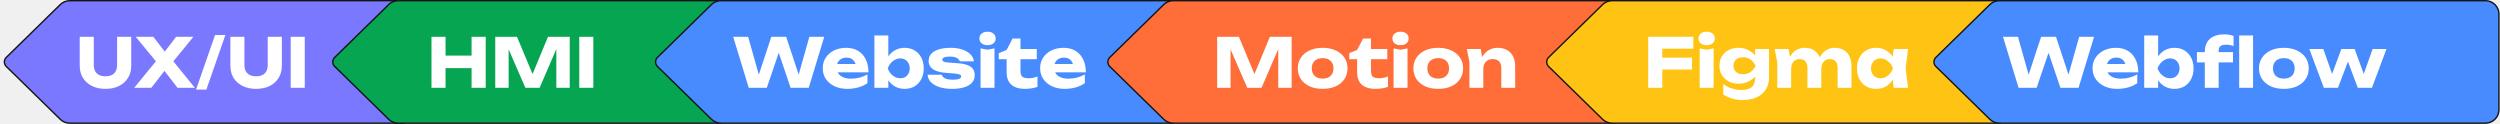
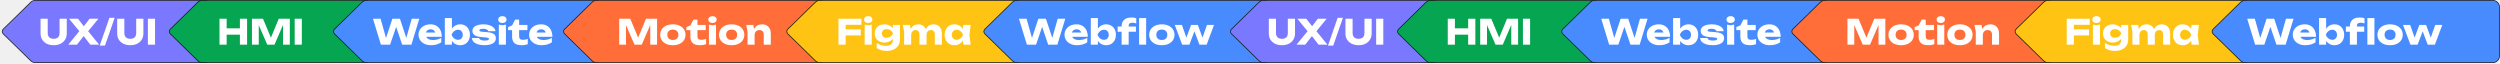
- <svg xmlns="http://www.w3.org/2000/svg" width="3532" height="175" viewBox="0 0 3532 175" fill="none">
-   <path d="M567.38 1.002L98.471 1.002C93.659 1.002 89.033 2.827 85.52 6.099L85.184 6.42L8.878 81.068C5.27 84.598 5.27 90.406 8.878 93.936L85.184 168.584C88.735 172.057 93.504 174.002 98.471 174.002H567.38C577.873 174.002 586.38 165.495 586.38 155.002V20.002L586.374 19.512C586.114 9.245 577.709 1.002 567.38 1.002Z" fill="#7A78FF" stroke="#141414" stroke-width="2" />
+ <svg xmlns="http://www.w3.org/2000/svg" width="6943" height="175" viewBox="0 0 6943 175" fill="none">
+   <path d="M567.38 1.002L98.471 1.002C93.504 1.002 88.735 2.947 85.184 6.42L8.878 81.068C5.27 84.598 5.27 90.406 8.878 93.936L85.184 168.584C88.735 172.057 93.504 174.002 98.471 174.002H567.38C577.873 174.002 586.38 165.495 586.38 155.002V20.002C586.38 9.509 577.873 1.002 567.38 1.002Z" fill="#7A78FF" stroke="#141414" stroke-width="2" />
  <path d="M132.512 91.842C132.512 95.106 133.12 97.954 134.336 100.386C135.616 102.754 137.472 104.578 139.904 105.858C142.4 107.138 145.44 107.778 149.024 107.778C152.672 107.778 155.712 107.138 158.144 105.858C160.576 104.578 162.4 102.754 163.616 100.386C164.832 97.954 165.44 95.106 165.44 91.842V52.002H185.408V92.802C185.408 99.394 183.872 105.154 180.8 110.082C177.792 114.946 173.568 118.754 168.128 121.506C162.688 124.194 156.32 125.538 149.024 125.538C141.792 125.538 135.424 124.194 129.92 121.506C124.48 118.754 120.224 114.946 117.152 110.082C114.144 105.154 112.64 99.394 112.64 92.802V52.002H132.512V91.842ZM239.94 92.61V80.514L275.268 124.002H250.788L227.46 93.858H237.252L213.828 124.002H189.636L225.156 80.61V92.514L191.748 52.002H216.612L237.732 79.266H227.94L248.772 52.002H273.252L239.94 92.61ZM303.854 49.41H318.446L291.566 126.594H276.974L303.854 49.41ZM345.324 91.842C345.324 95.106 345.932 97.954 347.148 100.386C348.428 102.754 350.284 104.578 352.716 105.858C355.212 107.138 358.252 107.778 361.836 107.778C365.484 107.778 368.524 107.138 370.956 105.858C373.388 104.578 375.212 102.754 376.428 100.386C377.644 97.954 378.252 95.106 378.252 91.842V52.002H398.22V92.802C398.22 99.394 396.684 105.154 393.612 110.082C390.604 114.946 386.38 118.754 380.94 121.506C375.5 124.194 369.132 125.538 361.836 125.538C354.604 125.538 348.236 124.194 342.732 121.506C337.292 118.754 333.036 114.946 329.964 110.082C326.956 105.154 325.452 99.394 325.452 92.802V52.002H345.324V91.842ZM410.694 52.002L430.566 52.002V124.002H410.694V52.002Z" fill="white" />
-   <path d="M1014.38 1.002L562.479 1.002C557.668 1.002 553.041 2.827 549.528 6.099L549.192 6.42L472.887 81.068C469.278 84.598 469.277 90.406 472.886 93.936L549.192 168.584C552.743 172.057 557.513 174.002 562.479 174.002H1014.38C1024.87 174.002 1033.38 165.495 1033.38 155.002V20.002C1033.38 9.509 1024.87 1.002 1014.38 1.002Z" fill="#05A552" stroke="#141414" stroke-width="2" />
+   <path d="M1014.38 1.002L562.479 1.002C557.513 1.002 552.743 2.947 549.192 6.42L472.887 81.068C469.278 84.598 469.278 90.406 472.887 93.936L549.192 168.584C552.743 172.057 557.513 174.002 562.479 174.002H1014.38C1024.87 174.002 1033.38 165.495 1033.38 155.002V20.002C1033.38 9.509 1024.87 1.002 1014.38 1.002Z" fill="#05A552" stroke="#141414" stroke-width="2" />
  <path d="M609.6 52.002H629.472V124.002H609.6V52.002ZM666.24 52.002H686.208V124.002H666.24V52.002ZM620.736 78.594H674.496V96.258H620.736V78.594ZM804.91 52.002V124.002H785.998V59.106L790.222 59.586L762.382 124.002H742.222L714.286 59.778L718.606 59.298V124.002H699.694V52.002H730.414L756.238 113.826H748.558L774.19 52.002H804.91ZM818.381 52.002H838.253V124.002H818.381V52.002Z" fill="white" />
-   <path d="M1653.88 1.002L1018.48 1.002C1013.67 1.002 1009.04 2.827 1005.53 6.099L1005.19 6.42L928.888 81.068C925.279 84.598 925.278 90.406 928.887 93.936L1005.19 168.584C1008.74 172.057 1013.51 174.002 1018.48 174.002H1653.88C1664.37 174.002 1672.88 165.495 1672.88 155.002V20.002C1672.88 9.509 1664.37 1.002 1653.88 1.002Z" fill="#478BFF" stroke="#141414" stroke-width="2" />
+   <path d="M1653.88 1.002L1018.48 1.002C1013.51 1.002 1008.74 2.947 1005.19 6.42L928.888 81.068C925.279 84.598 925.279 90.406 928.888 93.936L1005.19 168.584C1008.74 172.057 1013.51 174.002 1018.48 174.002H1018.48H1653.88C1664.37 174.002 1672.88 165.495 1672.88 155.002V20.002C1672.88 9.509 1664.37 1.002 1653.88 1.002Z" fill="#478BFF" stroke="#141414" stroke-width="2" />
  <path d="M1131.74 115.554H1125.5L1143.46 52.002H1164.48L1142.59 124.002H1116.96L1096.13 62.562H1104.29L1083.36 124.002H1057.82L1035.84 52.002H1056.96L1074.91 115.554L1068.77 115.458L1089.7 52.002H1110.72L1131.74 115.554ZM1197.01 125.538C1190.35 125.538 1184.4 124.322 1179.15 121.89C1173.97 119.458 1169.87 116.066 1166.87 111.714C1163.86 107.298 1162.35 102.178 1162.35 96.354C1162.35 90.658 1163.79 85.666 1166.67 81.378C1169.55 77.026 1173.49 73.634 1178.48 71.202C1183.54 68.77 1189.23 67.554 1195.57 67.554C1202.16 67.554 1207.76 68.994 1212.37 71.874C1217.04 74.69 1220.63 78.69 1223.12 83.874C1225.68 89.058 1226.96 95.17 1226.96 102.21H1178.19V90.402H1215.92L1209.49 94.53C1209.23 91.714 1208.53 89.346 1207.38 87.426C1206.23 85.442 1204.69 83.938 1202.77 82.914C1200.91 81.89 1198.67 81.378 1196.05 81.378C1193.17 81.378 1190.71 81.954 1188.66 83.106C1186.61 84.258 1185.01 85.858 1183.86 87.906C1182.71 89.89 1182.13 92.226 1182.13 94.914C1182.13 98.37 1182.9 101.314 1184.43 103.746C1186.03 106.114 1188.34 107.938 1191.35 109.218C1194.42 110.498 1198.16 111.138 1202.58 111.138C1206.61 111.138 1210.61 110.626 1214.58 109.602C1218.61 108.514 1222.26 107.01 1225.52 105.09V117.57C1221.75 120.13 1217.43 122.114 1212.56 123.522C1207.76 124.866 1202.58 125.538 1197.01 125.538ZM1235.35 50.082H1255.03V85.122L1252.44 90.114V103.938L1255.03 108.738V124.002H1235.35V50.082ZM1248.69 96.642C1249.59 90.69 1251.35 85.57 1253.97 81.282C1256.6 76.93 1259.96 73.57 1264.05 71.202C1268.21 68.77 1272.85 67.554 1277.97 67.554C1283.35 67.554 1288.05 68.77 1292.09 71.202C1296.18 73.634 1299.35 77.026 1301.59 81.378C1303.89 85.73 1305.05 90.818 1305.05 96.642C1305.05 102.338 1303.89 107.394 1301.59 111.81C1299.35 116.162 1296.18 119.554 1292.09 121.986C1288.05 124.354 1283.35 125.538 1277.97 125.538C1272.79 125.538 1268.15 124.354 1264.05 121.986C1259.96 119.554 1256.6 116.162 1253.97 111.81C1251.35 107.458 1249.59 102.402 1248.69 96.642ZM1285.27 96.642C1285.27 93.89 1284.69 91.458 1283.54 89.346C1282.45 87.234 1280.92 85.57 1278.93 84.354C1276.95 83.138 1274.65 82.53 1272.02 82.53C1269.4 82.53 1266.9 83.138 1264.53 84.354C1262.17 85.57 1260.09 87.234 1258.29 89.346C1256.5 91.458 1255.13 93.89 1254.17 96.642C1255.13 99.33 1256.5 101.73 1258.29 103.842C1260.09 105.954 1262.17 107.618 1264.53 108.834C1266.9 109.986 1269.4 110.562 1272.02 110.562C1274.65 110.562 1276.95 109.986 1278.93 108.834C1280.92 107.618 1282.45 105.954 1283.54 103.842C1284.69 101.73 1285.27 99.33 1285.27 96.642ZM1377.09 106.146C1377.09 110.37 1375.81 113.922 1373.25 116.802C1370.69 119.682 1367.04 121.858 1362.31 123.33C1357.57 124.802 1351.87 125.538 1345.22 125.538C1338.37 125.538 1332.35 124.706 1327.17 123.042C1322.05 121.378 1318.05 119.042 1315.17 116.034C1312.29 113.026 1310.75 109.538 1310.56 105.57H1330.43C1330.88 107.042 1331.75 108.322 1333.03 109.41C1334.37 110.434 1336.13 111.234 1338.31 111.81C1340.48 112.322 1343.07 112.578 1346.08 112.578C1349.99 112.578 1352.93 112.194 1354.91 111.426C1356.96 110.658 1357.99 109.506 1357.99 107.97C1357.99 106.754 1357.22 105.858 1355.68 105.282C1354.15 104.642 1351.52 104.162 1347.81 103.842L1338.11 103.074C1331.65 102.626 1326.5 101.666 1322.66 100.194C1318.88 98.658 1316.16 96.706 1314.5 94.338C1312.83 91.906 1312 89.154 1312 86.082C1312 81.922 1313.28 78.498 1315.84 75.81C1318.47 73.058 1322.08 71.01 1326.69 69.666C1331.36 68.258 1336.8 67.554 1343.01 67.554C1349.15 67.554 1354.63 68.354 1359.43 69.954C1364.23 71.554 1368.07 73.794 1370.95 76.674C1373.83 79.49 1375.49 82.818 1375.94 86.658H1356.07C1355.75 85.442 1355.04 84.354 1353.95 83.394C1352.87 82.37 1351.36 81.538 1349.44 80.898C1347.52 80.258 1345.06 79.938 1342.05 79.938C1338.53 79.938 1335.84 80.322 1333.99 81.09C1332.19 81.858 1331.3 82.946 1331.3 84.354C1331.3 85.442 1331.84 86.306 1332.93 86.946C1334.08 87.586 1336.19 88.034 1339.27 88.29L1352.03 89.25C1358.37 89.634 1363.36 90.562 1367.01 92.034C1370.66 93.442 1373.25 95.33 1374.79 97.698C1376.32 100.066 1377.09 102.882 1377.09 106.146ZM1385.35 68.322L1395.24 70.242L1405.03 68.322V124.002H1385.35V68.322ZM1395.14 63.81C1391.75 63.81 1389 62.978 1386.89 61.314C1384.77 59.586 1383.72 57.25 1383.72 54.306C1383.72 51.426 1384.77 49.122 1386.89 47.394C1389 45.666 1391.75 44.802 1395.14 44.802C1398.66 44.802 1401.45 45.666 1403.49 47.394C1405.61 49.122 1406.66 51.426 1406.66 54.306C1406.66 57.25 1405.61 59.586 1403.49 61.314C1401.45 62.978 1398.66 63.81 1395.14 63.81ZM1411.02 83.682V75.138L1422.16 70.626L1430.6 54.402H1441.74V69.186H1464.78V83.682H1441.74V99.81C1441.74 103.778 1442.54 106.562 1444.14 108.162C1445.74 109.762 1448.65 110.562 1452.88 110.562C1455.56 110.562 1457.93 110.338 1459.98 109.89C1462.09 109.378 1464.01 108.738 1465.74 107.97V122.754C1463.82 123.458 1461.29 124.098 1458.16 124.674C1455.02 125.25 1451.79 125.538 1448.46 125.538C1442.38 125.538 1437.39 124.61 1433.48 122.754C1429.64 120.898 1426.8 118.242 1424.94 114.786C1423.08 111.266 1422.16 107.17 1422.16 102.498V83.682H1411.02ZM1504.14 125.538C1497.48 125.538 1491.53 124.322 1486.28 121.89C1481.1 119.458 1477 116.066 1473.99 111.714C1470.98 107.298 1469.48 102.178 1469.48 96.354C1469.48 90.658 1470.92 85.666 1473.8 81.378C1476.68 77.026 1480.62 73.634 1485.61 71.202C1490.66 68.77 1496.36 67.554 1502.7 67.554C1509.29 67.554 1514.89 68.994 1519.5 71.874C1524.17 74.69 1527.75 78.69 1530.25 83.874C1532.81 89.058 1534.09 95.17 1534.09 102.21H1485.32V90.402H1523.05L1516.62 94.53C1516.36 91.714 1515.66 89.346 1514.5 87.426C1513.35 85.442 1511.82 83.938 1509.9 82.914C1508.04 81.89 1505.8 81.378 1503.18 81.378C1500.3 81.378 1497.83 81.954 1495.78 83.106C1493.74 84.258 1492.14 85.858 1490.98 87.906C1489.83 89.89 1489.26 92.226 1489.26 94.914C1489.26 98.37 1490.02 101.314 1491.56 103.746C1493.16 106.114 1495.46 107.938 1498.47 109.218C1501.54 110.498 1505.29 111.138 1509.7 111.138C1513.74 111.138 1517.74 110.626 1521.7 109.602C1525.74 108.514 1529.38 107.01 1532.65 105.09V117.57C1528.87 120.13 1524.55 122.114 1519.69 123.522C1514.89 124.866 1509.7 125.538 1504.14 125.538Z" fill="white" />
-   <path d="M2276.38 1L1657.48 1C1652.67 1 1648.04 2.825 1644.53 6.097L1644.19 6.418L1567.89 81.066C1564.28 84.596 1564.28 90.404 1567.89 93.934L1644.19 168.582C1647.74 172.055 1652.51 174 1657.48 174H2276.38C2286.87 174 2295.38 165.493 2295.38 155V20C2295.38 9.507 2286.87 1 2276.38 1Z" fill="#FF6D39" stroke="#141414" stroke-width="2" />
+   <path d="M2276.38 1L1657.48 1C1652.51 1 1647.74 2.945 1644.19 6.418L1567.89 81.066C1564.28 84.596 1564.28 90.404 1567.89 93.934L1644.19 168.582C1647.74 172.055 1652.51 174 1657.48 174H2276.38C2286.87 174 2295.38 165.493 2295.38 155V20C2295.38 9.507 2286.87 1 2276.38 1Z" fill="#FF6D39" stroke="#141414" stroke-width="2" />
  <path d="M1824.82 52V124H1805.9V59.104L1810.13 59.584L1782.29 124H1762.13L1734.19 59.776L1738.51 59.296V124H1719.6V52H1750.32L1776.14 113.824H1768.46L1794.1 52H1824.82ZM1868.65 125.536C1861.61 125.536 1855.46 124.352 1850.21 121.984C1844.97 119.552 1840.87 116.16 1837.93 111.808C1834.98 107.392 1833.51 102.336 1833.51 96.64C1833.51 90.816 1834.98 85.728 1837.93 81.376C1840.87 77.024 1844.97 73.632 1850.21 71.2C1855.46 68.768 1861.61 67.552 1868.65 67.552C1875.62 67.552 1881.73 68.768 1886.98 71.2C1892.29 73.632 1896.42 77.024 1899.37 81.376C1902.31 85.728 1903.78 90.816 1903.78 96.64C1903.78 102.336 1902.31 107.392 1899.37 111.808C1896.42 116.16 1892.29 119.552 1886.98 121.984C1881.73 124.352 1875.62 125.536 1868.65 125.536ZM1868.65 111.04C1871.85 111.04 1874.57 110.464 1876.81 109.312C1879.11 108.16 1880.87 106.496 1882.09 104.32C1883.3 102.144 1883.91 99.584 1883.91 96.64C1883.91 93.568 1883.3 90.976 1882.09 88.864C1880.87 86.688 1879.11 85.024 1876.81 83.872C1874.57 82.72 1871.85 82.144 1868.65 82.144C1865.45 82.144 1862.69 82.72 1860.39 83.872C1858.09 85.024 1856.33 86.688 1855.11 88.864C1853.89 90.976 1853.29 93.536 1853.29 96.544C1853.29 99.552 1853.89 102.144 1855.11 104.32C1856.33 106.496 1858.09 108.16 1860.39 109.312C1862.69 110.464 1865.45 111.04 1868.65 111.04ZM1906.21 83.68V75.136L1917.34 70.624L1925.79 54.4H1936.93V69.184H1959.97V83.68H1936.93V99.808C1936.93 103.776 1937.73 106.56 1939.33 108.16C1940.93 109.76 1943.84 110.56 1948.06 110.56C1950.75 110.56 1953.12 110.336 1955.17 109.888C1957.28 109.376 1959.2 108.736 1960.93 107.968V122.752C1959.01 123.456 1956.48 124.096 1953.34 124.672C1950.21 125.248 1946.97 125.536 1943.65 125.536C1937.57 125.536 1932.57 124.608 1928.67 122.752C1924.83 120.896 1921.98 118.24 1920.13 114.784C1918.27 111.264 1917.34 107.168 1917.34 102.496V83.68H1906.21ZM1968.85 68.32L1978.74 70.24L1988.53 68.32V124H1968.85V68.32ZM1978.64 63.808C1975.25 63.808 1972.5 62.976 1970.39 61.312C1968.27 59.584 1967.22 57.248 1967.22 54.304C1967.22 51.424 1968.27 49.12 1970.39 47.392C1972.5 45.664 1975.25 44.8 1978.64 44.8C1982.16 44.8 1984.95 45.664 1986.99 47.392C1989.11 49.12 1990.16 51.424 1990.16 54.304C1990.16 57.248 1989.11 59.584 1986.99 61.312C1984.95 62.976 1982.16 63.808 1978.64 63.808ZM2031.96 125.536C2024.92 125.536 2018.78 124.352 2013.53 121.984C2008.28 119.552 2004.18 116.16 2001.24 111.808C1998.3 107.392 1996.82 102.336 1996.82 96.64C1996.82 90.816 1998.3 85.728 2001.24 81.376C2004.18 77.024 2008.28 73.632 2013.53 71.2C2018.78 68.768 2024.92 67.552 2031.96 67.552C2038.94 67.552 2045.05 68.768 2050.3 71.2C2055.61 73.632 2059.74 77.024 2062.68 81.376C2065.62 85.728 2067.1 90.816 2067.1 96.64C2067.1 102.336 2065.62 107.392 2062.68 111.808C2059.74 116.16 2055.61 119.552 2050.3 121.984C2045.05 124.352 2038.94 125.536 2031.96 125.536ZM2031.96 111.04C2035.16 111.04 2037.88 110.464 2040.12 109.312C2042.42 108.16 2044.18 106.496 2045.4 104.32C2046.62 102.144 2047.22 99.584 2047.22 96.64C2047.22 93.568 2046.62 90.976 2045.4 88.864C2044.18 86.688 2042.42 85.024 2040.12 83.872C2037.88 82.72 2035.16 82.144 2031.96 82.144C2028.76 82.144 2026.01 82.72 2023.7 83.872C2021.4 85.024 2019.64 86.688 2018.42 88.864C2017.21 90.976 2016.6 93.536 2016.6 96.544C2016.6 99.552 2017.21 102.144 2018.42 104.32C2019.64 106.496 2021.4 108.16 2023.7 109.312C2026.01 110.464 2028.76 111.04 2031.96 111.04ZM2072.38 69.184H2092.06L2095.62 91.072V124H2076.03V88.096L2072.38 69.184ZM2115.78 67.552C2121.02 67.552 2125.5 68.608 2129.22 70.72C2132.93 72.832 2135.74 75.808 2137.66 79.648C2139.65 83.488 2140.64 88.032 2140.64 93.28V124H2121.06V96.16C2121.06 92.064 2120 88.928 2117.89 86.752C2115.84 84.576 2112.86 83.488 2108.96 83.488C2106.27 83.488 2103.9 84.064 2101.86 85.216C2099.87 86.368 2098.34 88 2097.25 90.112C2096.16 92.224 2095.62 94.72 2095.62 97.6L2089.57 94.432C2090.34 88.608 2091.97 83.712 2094.46 79.744C2096.96 75.712 2100.03 72.672 2103.68 70.624C2107.33 68.576 2111.36 67.552 2115.78 67.552Z" fill="white" />
-   <path d="M2821.38 1.002L2277.48 1.002C2272.67 1.002 2268.04 2.827 2264.53 6.099L2264.19 6.42L2187.89 81.068C2184.28 84.598 2184.28 90.406 2187.89 93.936L2264.19 168.584C2267.74 172.057 2272.51 174.002 2277.48 174.002H2821.38L2821.87 173.996C2832.14 173.736 2840.38 165.331 2840.38 155.002V20.002C2840.38 9.509 2831.87 1.002 2821.38 1.002Z" fill="#FFC413" stroke="#141414" stroke-width="2" />
+   <path d="M2821.38 1.002L2277.48 1.002C2272.51 1.002 2267.74 2.947 2264.19 6.42L2187.89 81.068C2184.28 84.598 2184.28 90.406 2187.89 93.936L2264.19 168.584C2267.74 172.057 2272.51 174.002 2277.48 174.002H2821.38C2831.87 174.002 2840.38 165.495 2840.38 155.002V20.002C2840.38 9.509 2831.87 1.002 2821.38 1.002Z" fill="#FFC413" stroke="#141414" stroke-width="2" />
  <path d="M2338.3 81.474H2390.52V98.274H2338.3V81.474ZM2392.34 52.002V68.802H2338.97L2348.47 59.298V124.002H2328.6V52.002H2392.34ZM2401.32 68.322L2411.21 70.242L2421 68.322V124.002H2401.32V68.322ZM2411.11 63.81C2407.72 63.81 2404.97 62.978 2402.85 61.314C2400.74 59.586 2399.69 57.25 2399.69 54.306C2399.69 51.426 2400.74 49.122 2402.85 47.394C2404.97 45.666 2407.72 44.802 2411.11 44.802C2414.63 44.802 2417.41 45.666 2419.46 47.394C2421.57 49.122 2422.63 51.426 2422.63 54.306C2422.63 57.25 2421.57 59.586 2419.46 61.314C2417.41 62.978 2414.63 63.81 2411.11 63.81ZM2479.69 110.178V100.866L2480.36 98.562V85.122L2479.69 83.106V69.186H2499.28V109.41C2499.28 116.13 2497.71 121.89 2494.57 126.69C2491.44 131.49 2487.05 135.138 2481.42 137.634C2475.85 140.13 2469.26 141.378 2461.64 141.378C2456.59 141.378 2451.88 140.706 2447.53 139.362C2443.24 138.082 2438.96 136.162 2434.67 133.602V118.818C2438.64 121.762 2442.8 123.874 2447.15 125.154C2451.56 126.498 2455.98 127.17 2460.4 127.17C2466.67 127.17 2471.44 125.826 2474.7 123.138C2478.03 120.45 2479.69 116.13 2479.69 110.178ZM2456.17 118.242C2450.99 118.242 2446.38 117.186 2442.35 115.074C2438.32 112.962 2435.12 110.018 2432.75 106.242C2430.44 102.402 2429.29 97.954 2429.29 92.898C2429.29 87.778 2430.44 83.33 2432.75 79.554C2435.12 75.778 2438.32 72.834 2442.35 70.722C2446.38 68.61 2450.99 67.554 2456.17 67.554C2460.01 67.554 2463.53 68.162 2466.73 69.378C2469.93 70.53 2472.78 72.098 2475.28 74.082C2477.77 76.002 2479.85 78.114 2481.52 80.418C2483.24 82.658 2484.56 84.898 2485.45 87.138C2486.35 89.378 2486.8 91.362 2486.8 93.09C2486.8 95.458 2486.09 98.082 2484.68 100.962C2483.34 103.842 2481.36 106.594 2478.73 109.218C2476.11 111.842 2472.88 114.018 2469.04 115.746C2465.26 117.41 2460.97 118.242 2456.17 118.242ZM2462.8 104.898C2466.57 104.898 2469.93 103.906 2472.88 101.922C2475.82 99.938 2478.32 96.93 2480.36 92.898C2478.25 88.802 2475.72 85.794 2472.78 83.874C2469.84 81.89 2466.51 80.898 2462.8 80.898C2459.98 80.898 2457.52 81.378 2455.4 82.338C2453.36 83.298 2451.79 84.706 2450.7 86.562C2449.61 88.354 2449.07 90.466 2449.07 92.898C2449.07 95.266 2449.61 97.378 2450.7 99.234C2451.79 101.026 2453.36 102.434 2455.4 103.458C2457.45 104.418 2459.92 104.898 2462.8 104.898ZM2507.29 69.186H2526.97L2530.52 91.074V124.002H2510.94V88.098L2507.29 69.186ZM2549.43 67.554C2554.49 67.554 2558.78 68.61 2562.3 70.722C2565.82 72.834 2568.5 75.81 2570.36 79.65C2572.22 83.49 2573.14 88.034 2573.14 93.282V124.002H2553.56V96.162C2553.56 92.066 2552.63 88.93 2550.78 86.754C2548.92 84.578 2546.23 83.49 2542.71 83.49C2540.22 83.49 2538.04 84.066 2536.18 85.218C2534.39 86.37 2532.98 88.002 2531.96 90.114C2531 92.226 2530.52 94.722 2530.52 97.602L2524.47 94.434C2525.24 88.61 2526.81 83.714 2529.18 79.746C2531.54 75.714 2534.46 72.674 2537.91 70.626C2541.43 68.578 2545.27 67.554 2549.43 67.554ZM2591.96 67.554C2597.02 67.554 2601.3 68.61 2604.82 70.722C2608.41 72.834 2611.13 75.81 2612.98 79.65C2614.84 83.49 2615.77 88.034 2615.77 93.282V124.002H2596.18V96.162C2596.18 92.066 2595.26 88.93 2593.4 86.754C2591.54 84.578 2588.86 83.49 2585.34 83.49C2582.84 83.49 2580.66 84.066 2578.81 85.218C2577.02 86.37 2575.61 88.002 2574.58 90.114C2573.62 92.226 2573.14 94.722 2573.14 97.602L2567.1 94.434C2567.86 88.61 2569.4 83.714 2571.7 79.746C2574.07 75.714 2577.02 72.674 2580.54 70.626C2584.06 68.578 2587.86 67.554 2591.96 67.554ZM2675.39 124.002L2672.89 104.226L2675.48 96.642L2672.89 89.058L2675.39 69.186H2695.74L2692.28 96.546L2695.74 124.002H2675.39ZM2679.99 96.642C2679.1 102.402 2677.31 107.458 2674.62 111.81C2671.99 116.162 2668.63 119.554 2664.54 121.986C2660.51 124.354 2655.9 125.538 2650.71 125.538C2645.34 125.538 2640.6 124.354 2636.51 121.986C2632.47 119.554 2629.31 116.162 2627 111.81C2624.7 107.394 2623.55 102.338 2623.55 96.642C2623.55 90.818 2624.7 85.73 2627 81.378C2629.31 77.026 2632.47 73.634 2636.51 71.202C2640.6 68.77 2645.34 67.554 2650.71 67.554C2655.9 67.554 2660.51 68.77 2664.54 71.202C2668.63 73.57 2672.03 76.93 2674.71 81.282C2677.4 85.57 2679.16 90.69 2679.99 96.642ZM2643.42 96.642C2643.42 99.33 2643.96 101.73 2645.05 103.842C2646.2 105.954 2647.77 107.618 2649.75 108.834C2651.74 109.986 2654.01 110.562 2656.57 110.562C2659.26 110.562 2661.79 109.986 2664.15 108.834C2666.52 107.618 2668.6 105.954 2670.39 103.842C2672.19 101.73 2673.53 99.33 2674.43 96.642C2673.53 93.89 2672.19 91.458 2670.39 89.346C2668.6 87.234 2666.52 85.57 2664.15 84.354C2661.79 83.138 2659.26 82.53 2656.57 82.53C2654.01 82.53 2651.74 83.138 2649.75 84.354C2647.77 85.57 2646.2 87.234 2645.05 89.346C2643.96 91.458 2643.42 93.89 2643.42 96.642Z" fill="white" />
-   <path d="M3511.5 1L2824.6 1C2819.79 1 2815.16 2.826 2811.65 6.098L2811.31 6.419L2735.01 81.066C2731.4 84.596 2731.4 90.404 2735.01 93.934L2811.31 168.582C2814.86 172.055 2819.63 174 2824.6 174H3511.5L3511.99 173.994C3522.26 173.734 3530.5 165.33 3530.5 155V20C3530.5 9.67 3522.26 1.266 3511.99 1.006L3511.5 1Z" fill="#478BFF" stroke="#141414" stroke-width="2" />
+   <path d="M3511.5 1L2824.6 1C2819.63 1 2814.86 2.946 2811.31 6.419L2735.01 81.066C2731.4 84.596 2731.4 90.404 2735.01 93.934L2811.31 168.582C2814.86 172.055 2819.63 174 2824.6 174H3511.5C3521.99 174 3530.5 165.493 3530.5 155V20C3530.5 9.507 3521.99 1 3511.5 1Z" fill="#478BFF" stroke="#141414" stroke-width="2" />
  <path d="M2925.75 115.554H2919.51L2937.46 52.002H2958.48L2936.6 124.002H2910.96L2890.13 62.562H2898.29L2877.36 124.002H2851.83L2829.84 52.002H2850.96L2868.92 115.554L2862.77 115.458L2883.7 52.002H2904.72L2925.75 115.554ZM2991.01 125.538C2984.36 125.538 2978.41 124.322 2973.16 121.89C2967.97 119.458 2963.88 116.066 2960.87 111.714C2957.86 107.298 2956.36 102.178 2956.36 96.354C2956.36 90.658 2957.8 85.666 2960.68 81.378C2963.56 77.026 2967.49 73.634 2972.49 71.202C2977.54 68.77 2983.24 67.554 2989.57 67.554C2996.17 67.554 3001.77 68.994 3006.37 71.874C3011.05 74.69 3014.63 78.69 3017.13 83.874C3019.69 89.058 3020.97 95.17 3020.97 102.21H2972.2V90.402H3009.93L3003.49 94.53C3003.24 91.714 3002.53 89.346 3001.38 87.426C3000.23 85.442 2998.69 83.938 2996.77 82.914C2994.92 81.89 2992.68 81.378 2990.05 81.378C2987.17 81.378 2984.71 81.954 2982.66 83.106C2980.61 84.258 2979.01 85.858 2977.86 87.906C2976.71 89.89 2976.13 92.226 2976.13 94.914C2976.13 98.37 2976.9 101.314 2978.44 103.746C2980.04 106.114 2982.34 107.938 2985.35 109.218C2988.42 110.498 2992.17 111.138 2996.58 111.138C3000.61 111.138 3004.61 110.626 3008.58 109.602C3012.61 108.514 3016.26 107.01 3019.53 105.09V117.57C3015.75 120.13 3011.43 122.114 3006.57 123.522C3001.77 124.866 2996.58 125.538 2991.01 125.538ZM3029.35 50.082H3049.03V85.122L3046.44 90.114V103.938L3049.03 108.738V124.002H3029.35V50.082ZM3042.7 96.642C3043.59 90.69 3045.35 85.57 3047.98 81.282C3050.6 76.93 3053.96 73.57 3058.06 71.202C3062.22 68.77 3066.86 67.554 3071.98 67.554C3077.35 67.554 3082.06 68.77 3086.09 71.202C3090.19 73.634 3093.35 77.026 3095.59 81.378C3097.9 85.73 3099.05 90.818 3099.05 96.642C3099.05 102.338 3097.9 107.394 3095.59 111.81C3093.35 116.162 3090.19 119.554 3086.09 121.986C3082.06 124.354 3077.35 125.538 3071.98 125.538C3066.79 125.538 3062.15 124.354 3058.06 121.986C3053.96 119.554 3050.6 116.162 3047.98 111.81C3045.35 107.458 3043.59 102.402 3042.7 96.642ZM3079.27 96.642C3079.27 93.89 3078.7 91.458 3077.55 89.346C3076.46 87.234 3074.92 85.57 3072.94 84.354C3070.95 83.138 3068.65 82.53 3066.03 82.53C3063.4 82.53 3060.91 83.138 3058.54 84.354C3056.17 85.57 3054.09 87.234 3052.3 89.346C3050.51 91.458 3049.13 93.89 3048.17 96.642C3049.13 99.33 3050.51 101.73 3052.3 103.842C3054.09 105.954 3056.17 107.618 3058.54 108.834C3060.91 109.986 3063.4 110.562 3066.03 110.562C3068.65 110.562 3070.95 109.986 3072.94 108.834C3074.92 107.618 3076.46 105.954 3077.55 103.842C3078.7 101.73 3079.27 99.33 3079.27 96.642ZM3145.19 63.138C3141.41 63.138 3138.69 63.81 3137.03 65.154C3135.36 66.498 3134.53 68.674 3134.53 71.682V124.002H3114.95V73.41C3114.95 68.098 3116 63.586 3118.11 59.874C3120.23 56.162 3123.33 53.346 3127.43 51.426C3131.59 49.506 3136.71 48.546 3142.79 48.546C3145.28 48.546 3147.52 48.738 3149.51 49.122C3151.49 49.506 3153.51 50.05 3155.55 50.754V65.154C3153.95 64.45 3152.29 63.938 3150.56 63.618C3148.9 63.298 3147.11 63.138 3145.19 63.138ZM3103.81 88.194V73.698H3154.79V88.194H3103.81ZM3163.52 50.082H3183.11V124.002H3163.52V50.082ZM3226.62 125.538C3219.58 125.538 3213.44 124.354 3208.19 121.986C3202.94 119.554 3198.84 116.162 3195.9 111.81C3192.96 107.394 3191.48 102.338 3191.48 96.642C3191.48 90.818 3192.96 85.73 3195.9 81.378C3198.84 77.026 3202.94 73.634 3208.19 71.202C3213.44 68.77 3219.58 67.554 3226.62 67.554C3233.6 67.554 3239.71 68.77 3244.96 71.202C3250.27 73.634 3254.4 77.026 3257.34 81.378C3260.28 85.73 3261.76 90.818 3261.76 96.642C3261.76 102.338 3260.28 107.394 3257.34 111.81C3254.4 116.162 3250.27 119.554 3244.96 121.986C3239.71 124.354 3233.6 125.538 3226.62 125.538ZM3226.62 111.042C3229.82 111.042 3232.54 110.466 3234.78 109.314C3237.08 108.162 3238.84 106.498 3240.06 104.322C3241.28 102.146 3241.88 99.586 3241.88 96.642C3241.88 93.57 3241.28 90.978 3240.06 88.866C3238.84 86.69 3237.08 85.026 3234.78 83.874C3232.54 82.722 3229.82 82.146 3226.62 82.146C3223.42 82.146 3220.67 82.722 3218.36 83.874C3216.06 85.026 3214.3 86.69 3213.08 88.866C3211.87 90.978 3211.26 93.538 3211.26 96.546C3211.26 99.554 3211.87 102.146 3213.08 104.322C3214.3 106.498 3216.06 108.162 3218.36 109.314C3220.67 110.466 3223.42 111.042 3226.62 111.042ZM3342.64 112.962L3336.5 112.962L3352.05 69.186H3371.63L3351.09 124.002L3331.12 124.002L3313.94 78.498H3320.46L3303.09 124.002H3283.12L3262.58 69.186H3282.35L3297.81 112.962H3291.66L3307.89 69.186H3326.61L3342.64 112.962Z" fill="white" />
+   <path d="M3978.51 1.002L3509.6 1.002C3504.63 1.002 3499.86 2.947 3496.31 6.42L3420.01 81.068C3416.4 84.598 3416.4 90.406 3420.01 93.936L3496.31 168.584C3499.86 172.057 3504.63 174.002 3509.6 174.002H3978.51C3989 174.002 3997.51 165.495 3997.51 155.002V20.002C3997.51 9.509 3989 1.002 3978.51 1.002Z" fill="#7A78FF" stroke="#141414" stroke-width="2" />
+   <path d="M3543.64 91.842C3543.64 95.106 3544.25 97.954 3545.46 100.386C3546.74 102.754 3548.6 104.578 3551.03 105.858C3553.53 107.138 3556.57 107.778 3560.15 107.778C3563.8 107.778 3566.84 107.138 3569.27 105.858C3571.7 104.578 3573.53 102.754 3574.74 100.386C3575.96 97.954 3576.57 95.106 3576.57 91.842V52.002H3596.54V92.802C3596.54 99.394 3595 105.154 3591.93 110.082C3588.92 114.946 3584.7 118.754 3579.26 121.506C3573.82 124.194 3567.45 125.538 3560.15 125.538C3552.92 125.538 3546.55 124.194 3541.05 121.506C3535.61 118.754 3531.35 114.946 3528.28 110.082C3525.27 105.154 3523.77 99.394 3523.77 92.802L3523.77 52.002H3543.64V91.842ZM3651.07 92.61V80.514L3686.4 124.002H3661.92L3638.59 93.858H3648.38L3624.96 124.002H3600.76L3636.28 80.61V92.514L3602.88 52.002H3627.74L3648.86 79.266H3639.07L3659.9 52.002H3684.38L3651.07 92.61ZM3714.98 49.41H3729.57L3702.69 126.594H3688.1L3714.98 49.41ZM3756.45 91.842C3756.45 95.106 3757.06 97.954 3758.28 100.386C3759.56 102.754 3761.41 104.578 3763.84 105.858C3766.34 107.138 3769.38 107.778 3772.96 107.778C3776.61 107.778 3779.65 107.138 3782.08 105.858C3784.52 104.578 3786.34 102.754 3787.56 100.386C3788.77 97.954 3789.38 95.106 3789.38 91.842V52.002H3809.35V92.802C3809.35 99.394 3807.81 105.154 3804.74 110.082C3801.73 114.946 3797.51 118.754 3792.07 121.506C3786.63 124.194 3780.26 125.538 3772.96 125.538C3765.73 125.538 3759.36 124.194 3753.86 121.506C3748.42 118.754 3744.16 114.946 3741.09 110.082C3738.08 105.154 3736.58 99.394 3736.58 92.802V52.002H3756.45V91.842ZM3821.82 52.002L3841.69 52.002V124.002H3821.82V52.002Z" fill="white" />
+   <path d="M4425.51 1.002L3973.61 1.002C3968.64 1.002 3963.87 2.947 3960.32 6.42L3884.01 81.068C3880.41 84.598 3880.41 90.406 3884.01 93.936L3960.32 168.584C3963.87 172.057 3968.64 174.002 3973.61 174.002H4425.51C4436 174.002 4444.51 165.495 4444.51 155.002V20.002C4444.51 9.509 4436 1.002 4425.51 1.002Z" fill="#05A552" stroke="#141414" stroke-width="2" />
+   <path d="M4020.73 52.002H4040.6V124.002H4020.73V52.002ZM4077.37 52.002H4097.34V124.002H4077.37V52.002ZM4031.86 78.594H4085.62V96.258H4031.86V78.594ZM4216.04 52.002V124.002H4197.13V59.106L4201.35 59.586L4173.51 124.002H4153.35L4125.41 59.778L4129.73 59.298V124.002H4110.82V52.002H4141.54L4167.37 113.826H4159.69L4185.32 52.002H4216.04ZM4229.51 52.002H4249.38V124.002H4229.51V52.002Z" fill="white" />
+   <path d="M5065.01 1.002L4429.61 1.002C4424.64 1.002 4419.87 2.947 4416.32 6.42L4340.02 81.068C4336.41 84.598 4336.41 90.406 4340.02 93.936L4416.32 168.584C4419.87 172.057 4424.64 174.002 4429.61 174.002H4429.61H5065.01C5075.5 174.002 5084.01 165.495 5084.01 155.002V20.002C5084.01 9.509 5075.5 1.002 5065.01 1.002Z" fill="#478BFF" stroke="#141414" stroke-width="2" />
+   <path d="M4542.87 115.554H4536.63L4554.58 52.002H4575.61L4553.72 124.002H4528.09L4507.26 62.562H4515.42L4494.49 124.002H4468.95L4446.97 52.002H4468.09L4486.04 115.554L4479.9 115.458L4500.82 52.002H4521.85L4542.87 115.554ZM4608.14 125.538C4601.48 125.538 4595.53 124.322 4590.28 121.89C4585.1 119.458 4581 116.066 4577.99 111.714C4574.99 107.298 4573.48 102.178 4573.48 96.354C4573.48 90.658 4574.92 85.666 4577.8 81.378C4580.68 77.026 4584.62 73.634 4589.61 71.202C4594.67 68.77 4600.36 67.554 4606.7 67.554C4613.29 67.554 4618.89 68.994 4623.5 71.874C4628.17 74.69 4631.75 78.69 4634.25 83.874C4636.81 89.058 4638.09 95.17 4638.09 102.21H4589.32V90.402H4627.05L4620.62 94.53C4620.36 91.714 4619.66 89.346 4618.51 87.426C4617.35 85.442 4615.82 83.938 4613.9 82.914C4612.04 81.89 4609.8 81.378 4607.18 81.378C4604.3 81.378 4601.83 81.954 4599.79 83.106C4597.74 84.258 4596.14 85.858 4594.99 87.906C4593.83 89.89 4593.26 92.226 4593.26 94.914C4593.26 98.37 4594.03 101.314 4595.56 103.746C4597.16 106.114 4599.47 107.938 4602.47 109.218C4605.55 110.498 4609.29 111.138 4613.71 111.138C4617.74 111.138 4621.74 110.626 4625.71 109.602C4629.74 108.514 4633.39 107.01 4636.65 105.09V117.57C4632.87 120.13 4628.55 122.114 4623.69 123.522C4618.89 124.866 4613.71 125.538 4608.14 125.538ZM4646.48 50.082H4666.16V85.122L4663.57 90.114V103.938L4666.16 108.738V124.002H4646.48V50.082ZM4659.82 96.642C4660.72 90.69 4662.48 85.57 4665.1 81.282C4667.73 76.93 4671.09 73.57 4675.18 71.202C4679.34 68.77 4683.98 67.554 4689.1 67.554C4694.48 67.554 4699.18 68.77 4703.21 71.202C4707.31 73.634 4710.48 77.026 4712.72 81.378C4715.02 85.73 4716.17 90.818 4716.17 96.642C4716.17 102.338 4715.02 107.394 4712.72 111.81C4710.48 116.162 4707.31 119.554 4703.21 121.986C4699.18 124.354 4694.48 125.538 4689.1 125.538C4683.92 125.538 4679.28 124.354 4675.18 121.986C4671.09 119.554 4667.73 116.162 4665.1 111.81C4662.48 107.458 4660.72 102.402 4659.82 96.642ZM4696.4 96.642C4696.4 93.89 4695.82 91.458 4694.67 89.346C4693.58 87.234 4692.05 85.57 4690.06 84.354C4688.08 83.138 4685.77 82.53 4683.15 82.53C4680.53 82.53 4678.03 83.138 4675.66 84.354C4673.29 85.57 4671.21 87.234 4669.42 89.346C4667.63 91.458 4666.25 93.89 4665.29 96.642C4666.25 99.33 4667.63 101.73 4669.42 103.842C4671.21 105.954 4673.29 107.618 4675.66 108.834C4678.03 109.986 4680.53 110.562 4683.15 110.562C4685.77 110.562 4688.08 109.986 4690.06 108.834C4692.05 107.618 4693.58 105.954 4694.67 103.842C4695.82 101.73 4696.4 99.33 4696.4 96.642ZM4788.22 106.146C4788.22 110.37 4786.94 113.922 4784.38 116.802C4781.82 119.682 4778.17 121.858 4773.43 123.33C4768.7 124.802 4763 125.538 4756.35 125.538C4749.5 125.538 4743.48 124.706 4738.3 123.042C4733.18 121.378 4729.18 119.042 4726.3 116.034C4723.42 113.026 4721.88 109.538 4721.69 105.57H4741.56C4742.01 107.042 4742.87 108.322 4744.15 109.41C4745.5 110.434 4747.26 111.234 4749.43 111.81C4751.61 112.322 4754.2 112.578 4757.21 112.578C4761.11 112.578 4764.06 112.194 4766.04 111.426C4768.09 110.658 4769.11 109.506 4769.11 107.97C4769.11 106.754 4768.35 105.858 4766.81 105.282C4765.27 104.642 4762.65 104.162 4758.94 103.842L4749.24 103.074C4742.78 102.626 4737.63 101.666 4733.79 100.194C4730.01 98.658 4727.29 96.706 4725.63 94.338C4723.96 91.906 4723.13 89.154 4723.13 86.082C4723.13 81.922 4724.41 78.498 4726.97 75.81C4729.59 73.058 4733.21 71.01 4737.82 69.666C4742.49 68.258 4747.93 67.554 4754.14 67.554C4760.28 67.554 4765.75 68.354 4770.55 69.954C4775.35 71.554 4779.19 73.794 4782.07 76.674C4784.95 79.49 4786.62 82.818 4787.07 86.658H4767.19C4766.87 85.442 4766.17 84.354 4765.08 83.394C4763.99 82.37 4762.49 81.538 4760.57 80.898C4758.65 80.258 4756.19 79.938 4753.18 79.938C4749.66 79.938 4746.97 80.322 4745.11 81.09C4743.32 81.858 4742.43 82.946 4742.43 84.354C4742.43 85.442 4742.97 86.306 4744.06 86.946C4745.21 87.586 4747.32 88.034 4750.39 88.29L4763.16 89.25C4769.5 89.634 4774.49 90.562 4778.14 92.034C4781.79 93.442 4784.38 95.33 4785.91 97.698C4787.45 100.066 4788.22 102.882 4788.22 106.146ZM4796.48 68.322L4806.37 70.242L4816.16 68.322V124.002H4796.48V68.322ZM4806.27 63.81C4802.88 63.81 4800.13 62.978 4798.01 61.314C4795.9 59.586 4794.85 57.25 4794.85 54.306C4794.85 51.426 4795.9 49.122 4798.01 47.394C4800.13 45.666 4802.88 44.802 4806.27 44.802C4809.79 44.802 4812.57 45.666 4814.62 47.394C4816.73 49.122 4817.79 51.426 4817.79 54.306C4817.79 57.25 4816.73 59.586 4814.62 61.314C4812.57 62.978 4809.79 63.81 4806.27 63.81ZM4822.15 83.682V75.138L4833.28 70.626L4841.73 54.402H4852.87V69.186H4875.91V83.682H4852.87V99.81C4852.87 103.778 4853.67 106.562 4855.27 108.162C4856.87 109.762 4859.78 110.562 4864 110.562C4866.69 110.562 4869.06 110.338 4871.11 109.89C4873.22 109.378 4875.14 108.738 4876.87 107.97V122.754C4874.95 123.458 4872.42 124.098 4869.28 124.674C4866.15 125.25 4862.92 125.538 4859.59 125.538C4853.51 125.538 4848.52 124.61 4844.61 122.754C4840.77 120.898 4837.92 118.242 4836.07 114.786C4834.21 111.266 4833.28 107.17 4833.28 102.498V83.682H4822.15ZM4915.26 125.538C4908.61 125.538 4902.66 124.322 4897.41 121.89C4892.22 119.458 4888.13 116.066 4885.12 111.714C4882.11 107.298 4880.61 102.178 4880.61 96.354C4880.61 90.658 4882.05 85.666 4884.93 81.378C4887.81 77.026 4891.74 73.634 4896.74 71.202C4901.79 68.77 4907.49 67.554 4913.82 67.554C4920.42 67.554 4926.02 68.994 4930.62 71.874C4935.3 74.69 4938.88 78.69 4941.38 83.874C4943.94 89.058 4945.22 95.17 4945.22 102.21H4896.45V90.402H4934.18L4927.74 94.53C4927.49 91.714 4926.78 89.346 4925.63 87.426C4924.48 85.442 4922.94 83.938 4921.02 82.914C4919.17 81.89 4916.93 81.378 4914.3 81.378C4911.42 81.378 4908.96 81.954 4906.91 83.106C4904.86 84.258 4903.26 85.858 4902.11 87.906C4900.96 89.89 4900.38 92.226 4900.38 94.914C4900.38 98.37 4901.15 101.314 4902.69 103.746C4904.29 106.114 4906.59 107.938 4909.6 109.218C4912.67 110.498 4916.42 111.138 4920.83 111.138C4924.86 111.138 4928.86 110.626 4932.83 109.602C4936.86 108.514 4940.51 107.01 4943.78 105.09V117.57C4940 120.13 4935.68 122.114 4930.82 123.522C4926.02 124.866 4920.83 125.538 4915.26 125.538Z" fill="white" />
+   <path d="M5687.51 1L5068.61 1C5063.64 1 5058.87 2.945 5055.32 6.418L4979.01 81.066C4975.41 84.596 4975.41 90.404 4979.01 93.934L5055.32 168.582C5058.87 172.055 5063.64 174 5068.61 174H5687.51C5698 174 5706.51 165.493 5706.51 155V20C5706.51 9.507 5698 1 5687.51 1Z" fill="#FF6D39" stroke="#141414" stroke-width="2" />
+   <path d="M5235.94 52V124H5217.03V59.104L5221.26 59.584L5193.42 124H5173.26L5145.32 59.776L5149.64 59.296V124H5130.73V52H5161.45L5187.27 113.824H5179.59L5205.22 52H5235.94ZM5279.77 125.536C5272.73 125.536 5266.59 124.352 5261.34 121.984C5256.09 119.552 5252 116.16 5249.05 111.808C5246.11 107.392 5244.64 102.336 5244.64 96.64C5244.64 90.816 5246.11 85.728 5249.05 81.376C5252 77.024 5256.09 73.632 5261.34 71.2C5266.59 68.768 5272.73 67.552 5279.77 67.552C5286.75 67.552 5292.86 68.768 5298.11 71.2C5303.42 73.632 5307.55 77.024 5310.49 81.376C5313.44 85.728 5314.91 90.816 5314.91 96.64C5314.91 102.336 5313.44 107.392 5310.49 111.808C5307.55 116.16 5303.42 119.552 5298.11 121.984C5292.86 124.352 5286.75 125.536 5279.77 125.536ZM5279.77 111.04C5282.97 111.04 5285.69 110.464 5287.93 109.312C5290.24 108.16 5292 106.496 5293.21 104.32C5294.43 102.144 5295.04 99.584 5295.04 96.64C5295.04 93.568 5294.43 90.976 5293.21 88.864C5292 86.688 5290.24 85.024 5287.93 83.872C5285.69 82.72 5282.97 82.144 5279.77 82.144C5276.57 82.144 5273.82 82.72 5271.52 83.872C5269.21 85.024 5267.45 86.688 5266.24 88.864C5265.02 90.976 5264.41 93.536 5264.41 96.544C5264.41 99.552 5265.02 102.144 5266.24 104.32C5267.45 106.496 5269.21 108.16 5271.52 109.312C5273.82 110.464 5276.57 111.04 5279.77 111.04ZM5317.33 83.68V75.136L5328.47 70.624L5336.92 54.4H5348.05V69.184H5371.09V83.68H5348.05V99.808C5348.05 103.776 5348.85 106.56 5350.45 108.16C5352.05 109.76 5354.97 110.56 5359.19 110.56C5361.88 110.56 5364.25 110.336 5366.29 109.888C5368.41 109.376 5370.33 108.736 5372.05 107.968V122.752C5370.13 123.456 5367.61 124.096 5364.47 124.672C5361.33 125.248 5358.1 125.536 5354.77 125.536C5348.69 125.536 5343.7 124.608 5339.8 122.752C5335.96 120.896 5333.11 118.24 5331.25 114.784C5329.4 111.264 5328.47 107.168 5328.47 102.496V83.68H5317.33ZM5379.98 68.32L5389.87 70.24L5399.66 68.32V124H5379.98V68.32ZM5389.77 63.808C5386.38 63.808 5383.63 62.976 5381.51 61.312C5379.4 59.584 5378.35 57.248 5378.35 54.304C5378.35 51.424 5379.4 49.12 5381.51 47.392C5383.63 45.664 5386.38 44.8 5389.77 44.8C5393.29 44.8 5396.07 45.664 5398.12 47.392C5400.23 49.12 5401.29 51.424 5401.29 54.304C5401.29 57.248 5400.23 59.584 5398.12 61.312C5396.07 62.976 5393.29 63.808 5389.77 63.808ZM5443.09 125.536C5436.05 125.536 5429.9 124.352 5424.66 121.984C5419.41 119.552 5415.31 116.16 5412.37 111.808C5409.42 107.392 5407.95 102.336 5407.95 96.64C5407.95 90.816 5409.42 85.728 5412.37 81.376C5415.31 77.024 5419.41 73.632 5424.66 71.2C5429.9 68.768 5436.05 67.552 5443.09 67.552C5450.06 67.552 5456.18 68.768 5461.42 71.2C5466.74 73.632 5470.86 77.024 5473.81 81.376C5476.75 85.728 5478.22 90.816 5478.22 96.64C5478.22 102.336 5476.75 107.392 5473.81 111.808C5470.86 116.16 5466.74 119.552 5461.42 121.984C5456.18 124.352 5450.06 125.536 5443.09 125.536ZM5443.09 111.04C5446.29 111.04 5449.01 110.464 5451.25 109.312C5453.55 108.16 5455.31 106.496 5456.53 104.32C5457.74 102.144 5458.35 99.584 5458.35 96.64C5458.35 93.568 5457.74 90.976 5456.53 88.864C5455.31 86.688 5453.55 85.024 5451.25 83.872C5449.01 82.72 5446.29 82.144 5443.09 82.144C5439.89 82.144 5437.14 82.72 5434.83 83.872C5432.53 85.024 5430.77 86.688 5429.55 88.864C5428.34 90.976 5427.73 93.536 5427.73 96.544C5427.73 99.552 5428.34 102.144 5429.55 104.32C5430.77 106.496 5432.53 108.16 5434.83 109.312C5437.14 110.464 5439.89 111.04 5443.09 111.04ZM5483.51 69.184H5503.19L5506.74 91.072V124H5487.16V88.096L5483.51 69.184ZM5526.9 67.552C5532.15 67.552 5536.63 68.608 5540.34 70.72C5544.06 72.832 5546.87 75.808 5548.79 79.648C5550.78 83.488 5551.77 88.032 5551.77 93.28V124H5532.18V96.16C5532.18 92.064 5531.13 88.928 5529.02 86.752C5526.97 84.576 5523.99 83.488 5520.09 83.488C5517.4 83.488 5515.03 84.064 5512.98 85.216C5511 86.368 5509.46 88 5508.38 90.112C5507.29 92.224 5506.74 94.72 5506.74 97.6L5500.7 94.432C5501.46 88.608 5503.1 83.712 5505.59 79.744C5508.09 75.712 5511.16 72.672 5514.81 70.624C5518.46 68.576 5522.49 67.552 5526.9 67.552Z" fill="white" />
+   <path d="M6232.51 1.002L5688.61 1.002C5683.64 1.002 5678.87 2.947 5675.32 6.42L5599.01 81.068C5595.41 84.598 5595.41 90.406 5599.01 93.936L5675.32 168.584C5678.87 172.057 5683.64 174.002 5688.61 174.002H6232.51C6243 174.002 6251.51 165.495 6251.51 155.002V20.002C6251.51 9.509 6243 1.002 6232.51 1.002Z" fill="#FFC413" stroke="#141414" stroke-width="2" />
+   <path d="M5749.42 81.474H5801.65V98.274H5749.42V81.474ZM5803.47 52.002V68.802H5750.1L5759.6 59.298V124.002H5739.73V52.002H5803.47ZM5812.45 68.322L5822.33 70.242L5832.13 68.322V124.002H5812.45V68.322ZM5822.24 63.81C5818.85 63.81 5816.09 62.978 5813.98 61.314C5811.87 59.586 5810.81 57.25 5810.81 54.306C5810.81 51.426 5811.87 49.122 5813.98 47.394C5816.09 45.666 5818.85 44.802 5822.24 44.802C5825.76 44.802 5828.54 45.666 5830.59 47.394C5832.7 49.122 5833.76 51.426 5833.76 54.306C5833.76 57.25 5832.7 59.586 5830.59 61.314C5828.54 62.978 5825.76 63.81 5822.24 63.81ZM5890.82 110.178V100.866L5891.49 98.562V85.122L5890.82 83.106V69.186H5910.4V109.41C5910.4 116.13 5908.84 121.89 5905.7 126.69C5902.56 131.49 5898.18 135.138 5892.55 137.634C5886.98 140.13 5880.39 141.378 5872.77 141.378C5867.72 141.378 5863.01 140.706 5858.66 139.362C5854.37 138.082 5850.08 136.162 5845.8 133.602V118.818C5849.76 121.762 5853.92 123.874 5858.28 125.154C5862.69 126.498 5867.11 127.17 5871.52 127.17C5877.8 127.17 5882.56 125.826 5885.83 123.138C5889.16 120.45 5890.82 116.13 5890.82 110.178ZM5867.3 118.242C5862.12 118.242 5857.51 117.186 5853.48 115.074C5849.44 112.962 5846.24 110.018 5843.88 106.242C5841.57 102.402 5840.42 97.954 5840.42 92.898C5840.42 87.778 5841.57 83.33 5843.88 79.554C5846.24 75.778 5849.44 72.834 5853.48 70.722C5857.51 68.61 5862.12 67.554 5867.3 67.554C5871.14 67.554 5874.66 68.162 5877.86 69.378C5881.06 70.53 5883.91 72.098 5886.4 74.082C5888.9 76.002 5890.98 78.114 5892.64 80.418C5894.37 82.658 5895.68 84.898 5896.58 87.138C5897.48 89.378 5897.92 91.362 5897.92 93.09C5897.92 95.458 5897.22 98.082 5895.81 100.962C5894.47 103.842 5892.48 106.594 5889.86 109.218C5887.24 111.842 5884 114.018 5880.16 115.746C5876.39 117.41 5872.1 118.242 5867.3 118.242ZM5873.92 104.898C5877.7 104.898 5881.06 103.906 5884 101.922C5886.95 99.938 5889.44 96.93 5891.49 92.898C5889.38 88.802 5886.85 85.794 5883.91 83.874C5880.96 81.89 5877.64 80.898 5873.92 80.898C5871.11 80.898 5868.64 81.378 5866.53 82.338C5864.48 83.298 5862.92 84.706 5861.83 86.562C5860.74 88.354 5860.2 90.466 5860.2 92.898C5860.2 95.266 5860.74 97.378 5861.83 99.234C5862.92 101.026 5864.48 102.434 5866.53 103.458C5868.58 104.418 5871.04 104.898 5873.92 104.898ZM5918.42 69.186H5938.1L5941.65 91.074V124.002H5922.06V88.098L5918.42 69.186ZM5960.56 67.554C5965.62 67.554 5969.9 68.61 5973.42 70.722C5976.94 72.834 5979.63 75.81 5981.49 79.65C5983.34 83.49 5984.27 88.034 5984.27 93.282V124.002H5964.69V96.162C5964.69 92.066 5963.76 88.93 5961.9 86.754C5960.05 84.578 5957.36 83.49 5953.84 83.49C5951.34 83.49 5949.17 84.066 5947.31 85.218C5945.52 86.37 5944.11 88.002 5943.09 90.114C5942.13 92.226 5941.65 94.722 5941.65 97.602L5935.6 94.434C5936.37 88.61 5937.94 83.714 5940.3 79.746C5942.67 75.714 5945.58 72.674 5949.04 70.626C5952.56 68.578 5956.4 67.554 5960.56 67.554ZM6003.09 67.554C6008.14 67.554 6012.43 68.61 6015.95 70.722C6019.54 72.834 6022.26 75.81 6024.11 79.65C6025.97 83.49 6026.9 88.034 6026.9 93.282V124.002H6007.31V96.162C6007.31 92.066 6006.38 88.93 6004.53 86.754C6002.67 84.578 5999.98 83.49 5996.46 83.49C5993.97 83.49 5991.79 84.066 5989.94 85.218C5988.14 86.37 5986.74 88.002 5985.71 90.114C5984.75 92.226 5984.27 94.722 5984.27 97.602L5978.22 94.434C5978.99 88.61 5980.53 83.714 5982.83 79.746C5985.2 75.714 5988.14 72.674 5991.66 70.626C5995.18 68.578 5998.99 67.554 6003.09 67.554ZM6086.51 124.002L6084.02 104.226L6086.61 96.642L6084.02 89.058L6086.51 69.186H6106.87L6103.41 96.546L6106.87 124.002H6086.51ZM6091.12 96.642C6090.23 102.402 6088.43 107.458 6085.75 111.81C6083.12 116.162 6079.76 119.554 6075.67 121.986C6071.63 124.354 6067.03 125.538 6061.84 125.538C6056.47 125.538 6051.73 124.354 6047.63 121.986C6043.6 119.554 6040.43 116.162 6038.13 111.81C6035.83 107.394 6034.67 102.338 6034.67 96.642C6034.67 90.818 6035.83 85.73 6038.13 81.378C6040.43 77.026 6043.6 73.634 6047.63 71.202C6051.73 68.77 6056.47 67.554 6061.84 67.554C6067.03 67.554 6071.63 68.77 6075.67 71.202C6079.76 73.57 6083.15 76.93 6085.84 81.282C6088.53 85.57 6090.29 90.69 6091.12 96.642ZM6054.55 96.642C6054.55 99.33 6055.09 101.73 6056.18 103.842C6057.33 105.954 6058.9 107.618 6060.88 108.834C6062.87 109.986 6065.14 110.562 6067.7 110.562C6070.39 110.562 6072.91 109.986 6075.28 108.834C6077.65 107.618 6079.73 105.954 6081.52 103.842C6083.31 101.73 6084.66 99.33 6085.55 96.642C6084.66 93.89 6083.31 91.458 6081.52 89.346C6079.73 87.234 6077.65 85.57 6075.28 84.354C6072.91 83.138 6070.39 82.53 6067.7 82.53C6065.14 82.53 6062.87 83.138 6060.88 84.354C6058.9 85.57 6057.33 87.234 6056.18 89.346C6055.09 91.458 6054.55 93.89 6054.55 96.642Z" fill="white" />
+   <path d="M6922.63 1L6235.73 1C6230.76 1 6225.99 2.946 6222.44 6.419L6146.13 81.066C6142.53 84.596 6142.53 90.404 6146.13 93.934L6222.44 168.582C6225.99 172.055 6230.76 174 6235.73 174H6922.63C6933.12 174 6941.63 165.493 6941.63 155V20C6941.63 9.507 6933.12 1 6922.63 1Z" fill="#478BFF" stroke="#141414" stroke-width="2" />
+   <path d="M6336.88 115.554H6330.64L6348.59 52.002H6369.61L6347.72 124.002H6322.09L6301.26 62.562H6309.42L6288.49 124.002H6262.96L6240.97 52.002H6262.09L6280.04 115.554L6273.9 115.458L6294.83 52.002H6315.85L6336.88 115.554ZM6402.14 125.538C6395.49 125.538 6389.53 124.322 6384.29 121.89C6379.1 119.458 6375.01 116.066 6372 111.714C6368.99 107.298 6367.49 102.178 6367.49 96.354C6367.49 90.658 6368.93 85.666 6371.81 81.378C6374.69 77.026 6378.62 73.634 6383.61 71.202C6388.67 68.77 6394.37 67.554 6400.7 67.554C6407.29 67.554 6412.89 68.994 6417.5 71.874C6422.17 74.69 6425.76 78.69 6428.25 83.874C6430.81 89.058 6432.09 95.17 6432.09 102.21H6383.33V90.402H6421.05L6414.62 94.53C6414.37 91.714 6413.66 89.346 6412.51 87.426C6411.36 85.442 6409.82 83.938 6407.9 82.914C6406.05 81.89 6403.81 81.378 6401.18 81.378C6398.3 81.378 6395.84 81.954 6393.79 83.106C6391.74 84.258 6390.14 85.858 6388.99 87.906C6387.84 89.89 6387.26 92.226 6387.26 94.914C6387.26 98.37 6388.03 101.314 6389.57 103.746C6391.17 106.114 6393.47 107.938 6396.48 109.218C6399.55 110.498 6403.29 111.138 6407.71 111.138C6411.74 111.138 6415.74 110.626 6419.71 109.602C6423.74 108.514 6427.39 107.01 6430.65 105.09V117.57C6426.88 120.13 6422.56 122.114 6417.69 123.522C6412.89 124.866 6407.71 125.538 6402.14 125.538ZM6440.48 50.082H6460.16V85.122L6457.57 90.114V103.938L6460.16 108.738V124.002H6440.48V50.082ZM6453.83 96.642C6454.72 90.69 6456.48 85.57 6459.11 81.282C6461.73 76.93 6465.09 73.57 6469.19 71.202C6473.35 68.77 6477.99 67.554 6483.11 67.554C6488.48 67.554 6493.19 68.77 6497.22 71.202C6501.31 73.634 6504.48 77.026 6506.72 81.378C6509.03 85.73 6510.18 90.818 6510.18 96.642C6510.18 102.338 6509.03 107.394 6506.72 111.81C6504.48 116.162 6501.31 119.554 6497.22 121.986C6493.19 124.354 6488.48 125.538 6483.11 125.538C6477.92 125.538 6473.28 124.354 6469.19 121.986C6465.09 119.554 6461.73 116.162 6459.11 111.81C6456.48 107.458 6454.72 102.402 6453.83 96.642ZM6490.4 96.642C6490.4 93.89 6489.83 91.458 6488.67 89.346C6487.59 87.234 6486.05 85.57 6484.07 84.354C6482.08 83.138 6479.78 82.53 6477.15 82.53C6474.53 82.53 6472.03 83.138 6469.67 84.354C6467.3 85.57 6465.22 87.234 6463.43 89.346C6461.63 91.458 6460.26 93.89 6459.3 96.642C6460.26 99.33 6461.63 101.73 6463.43 103.842C6465.22 105.954 6467.3 107.618 6469.67 108.834C6472.03 109.986 6474.53 110.562 6477.15 110.562C6479.78 110.562 6482.08 109.986 6484.07 108.834C6486.05 107.618 6487.59 105.954 6488.67 103.842C6489.83 101.73 6490.4 99.33 6490.4 96.642ZM6556.31 63.138C6552.54 63.138 6549.82 63.81 6548.15 65.154C6546.49 66.498 6545.66 68.674 6545.66 71.682V124.002H6526.07V73.41C6526.07 68.098 6527.13 63.586 6529.24 59.874C6531.35 56.162 6534.46 53.346 6538.55 51.426C6542.71 49.506 6547.83 48.546 6553.91 48.546C6556.41 48.546 6558.65 48.738 6560.63 49.122C6562.62 49.506 6564.63 50.05 6566.68 50.754V65.154C6565.08 64.45 6563.42 63.938 6561.69 63.618C6560.02 63.298 6558.23 63.138 6556.31 63.138ZM6514.94 88.194V73.698H6565.91V88.194H6514.94ZM6574.65 50.082H6594.23V124.002H6574.65V50.082ZM6637.75 125.538C6630.71 125.538 6624.56 124.354 6619.31 121.986C6614.07 119.554 6609.97 116.162 6607.03 111.81C6604.08 107.394 6602.61 102.338 6602.61 96.642C6602.61 90.818 6604.08 85.73 6607.03 81.378C6609.97 77.026 6614.07 73.634 6619.31 71.202C6624.56 68.77 6630.71 67.554 6637.75 67.554C6644.72 67.554 6650.83 68.77 6656.08 71.202C6661.39 73.634 6665.52 77.026 6668.47 81.378C6671.41 85.73 6672.88 90.818 6672.88 96.642C6672.88 102.338 6671.41 107.394 6668.47 111.81C6665.52 116.162 6661.39 119.554 6656.08 121.986C6650.83 124.354 6644.72 125.538 6637.75 125.538ZM6637.75 111.042C6640.95 111.042 6643.67 110.466 6645.91 109.314C6648.21 108.162 6649.97 106.498 6651.19 104.322C6652.4 102.146 6653.01 99.586 6653.01 96.642C6653.01 93.57 6652.4 90.978 6651.19 88.866C6649.97 86.69 6648.21 85.026 6645.91 83.874C6643.67 82.722 6640.95 82.146 6637.75 82.146C6634.55 82.146 6631.79 82.722 6629.49 83.874C6627.19 85.026 6625.43 86.69 6624.21 88.866C6622.99 90.978 6622.39 93.538 6622.39 96.546C6622.39 99.554 6622.99 102.146 6624.21 104.322C6625.43 106.498 6627.19 108.162 6629.49 109.314C6631.79 110.466 6634.55 111.042 6637.75 111.042ZM6753.77 112.962L6747.62 112.962L6763.18 69.186H6782.76L6762.22 124.002L6742.25 124.002L6725.06 78.498H6731.59L6714.22 124.002H6694.25L6673.7 69.186H6693.48L6708.94 112.962H6702.79L6719.02 69.186H6737.74L6753.77 112.962Z" fill="white" />
</svg>
